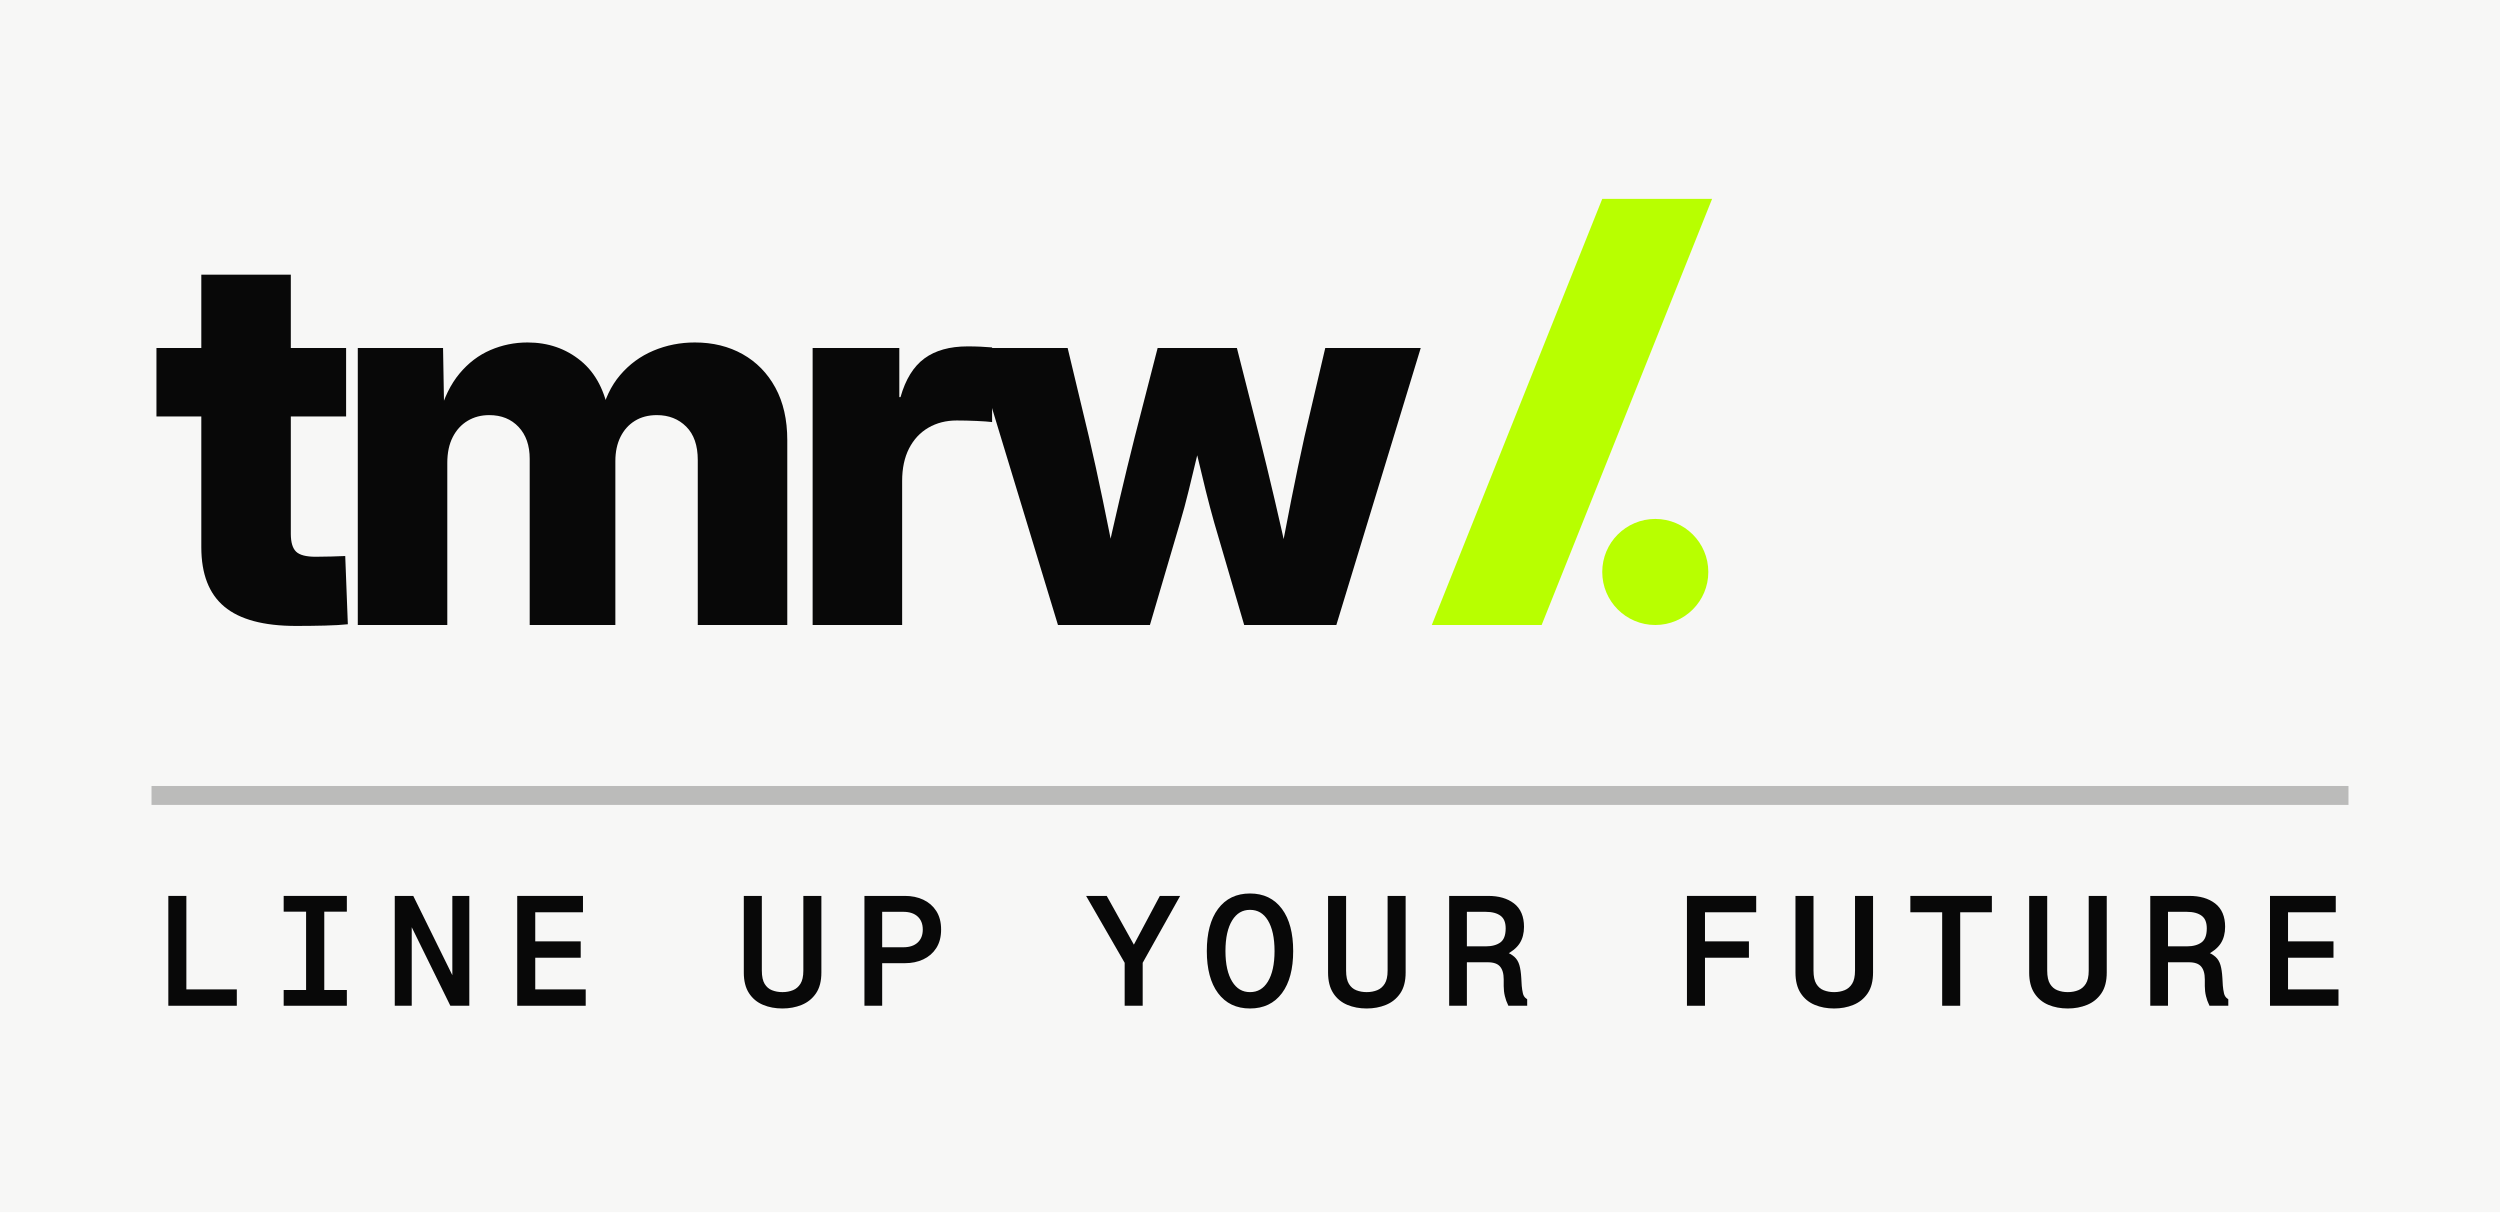
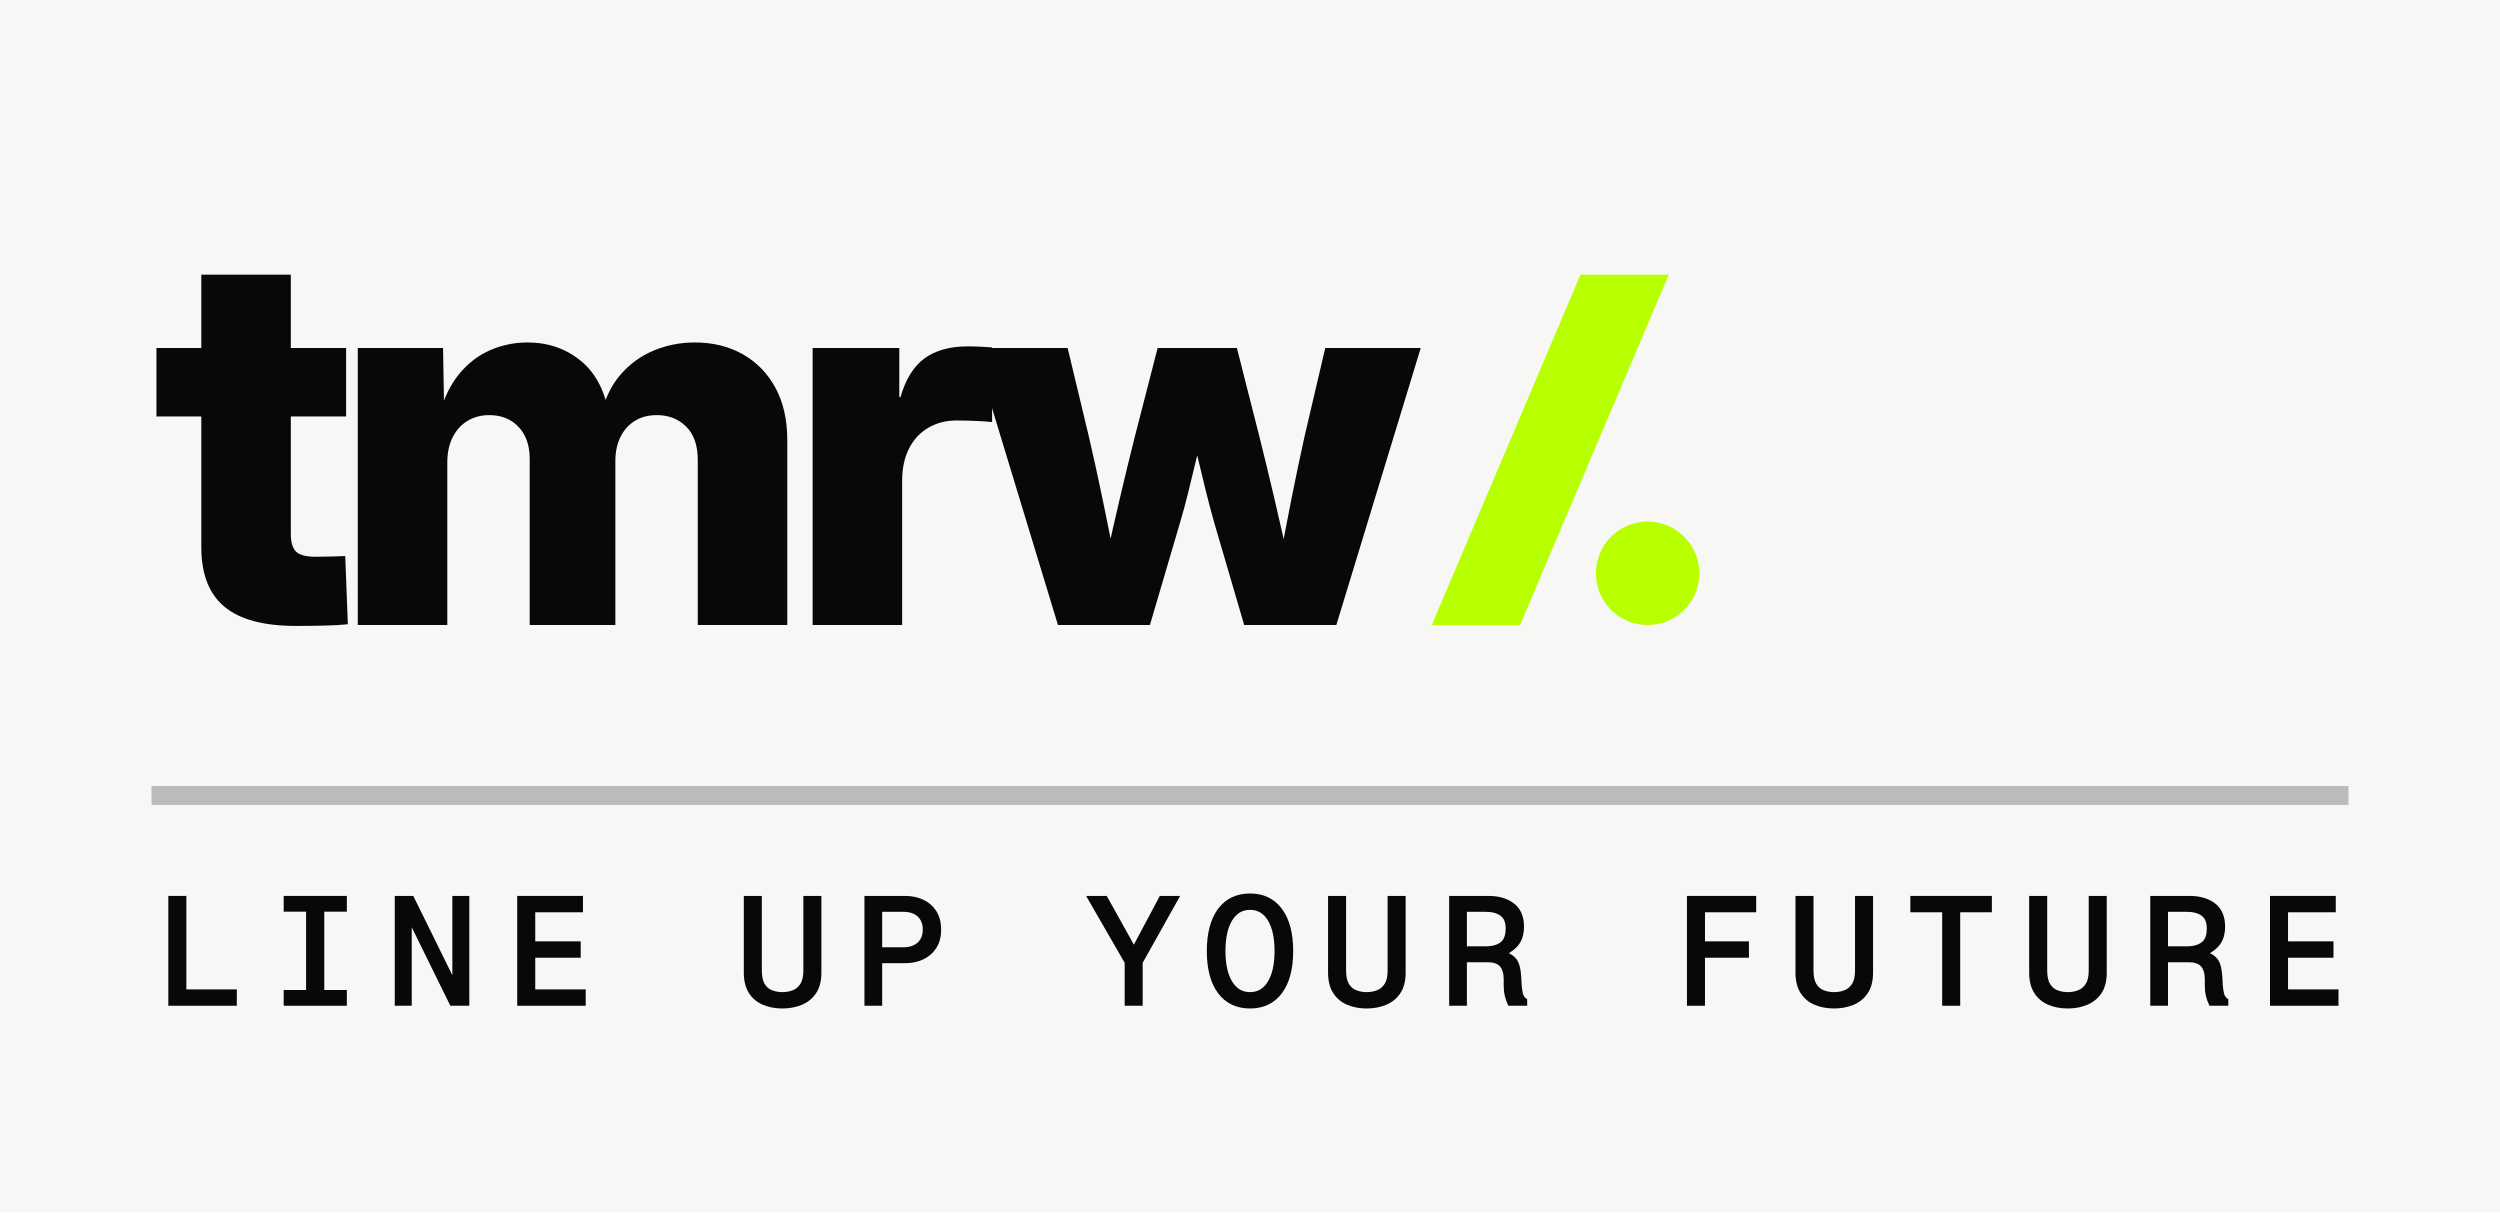
<svg xmlns="http://www.w3.org/2000/svg" width="1320" height="640" viewBox="0 0 132 64" role="img">
  <rect width="132" height="64" fill="#F7F7F6" />
  <g transform="translate(8 7)">
    <g fill="#080808">
      <path d="M751.495 1069.778V805.297H19.067V1069.778ZM192.32 1352.889H537.993V352.054Q537.993 302.975 558.355 283.261Q578.717 263.548 633.904 263.548Q658.104 263.548 694.822 264.522Q731.539 265.495 748.135 266.384L758.215 2.853Q724.255 -0.889 669.328 -2.253Q614.401 -3.618 558.365 -3.618Q370.543 -3.618 281.431 70.722Q192.32 145.063 192.32 300.321Z" transform="translate(0 26) scale(0.01367188 -0.01367188)" />
      <path d="M100.009 0V1069.778H429.3L433.744 813.795H415.482Q441.833 909.613 492.829 970.973Q543.824 1032.334 612.029 1061.732Q680.233 1091.129 755.442 1091.129Q874.944 1091.129 961.533 1020.009Q1048.122 948.889 1071.033 808.284H1039.237Q1059.544 902.08 1112.98 964.889Q1166.415 1027.698 1241.676 1059.414Q1316.936 1091.129 1401.81 1091.129Q1505.648 1091.129 1586.266 1045.92Q1666.885 1000.711 1712.782 916.387Q1758.678 832.062 1758.678 714.054V0H1413.004V637.448Q1413.004 721.449 1368.454 766.009Q1323.903 810.568 1254.845 810.568Q1206.019 810.568 1170.19 788.462Q1134.361 766.356 1114.555 726.53Q1094.749 686.705 1094.749 632.702V0H763.938V641.768Q763.938 719.35 720.953 764.959Q677.969 810.568 607.566 810.568Q561.084 810.568 524.425 788.714Q487.766 766.861 466.724 725.716Q445.682 684.571 445.682 626.089V0Z" transform="translate(9.5238 26) scale(0.01367188 -0.01367188)" />
      <path d="M100.009 0V1069.778H434.749V879.982H439.344Q468.62 983.169 531.909 1029.576Q595.198 1075.983 698.473 1075.983Q725.366 1075.983 748.755 1074.88Q772.144 1073.778 793.105 1072V783.697Q773.331 786.221 733.244 788.034Q693.157 789.848 656.633 789.848Q594.926 789.848 547.077 761.994Q499.228 734.141 472.455 681.917Q445.682 629.692 445.682 556.061V0Z" transform="translate(33.5398 26) scale(0.01367188 -0.01367188)" />
      <path d="M331.84 0 6.631 1069.778H369.247L451.148 727.788Q478.103 611.873 504.384 485.039Q530.663 358.206 555.717 228.685H512.005Q540.045 357.832 569.785 484.777Q599.525 611.722 628.814 727.788L716.791 1069.778H1022.873L1109.695 727.788Q1138.761 611.713 1168.466 484.879Q1198.17 358.046 1226.21 228.685H1183.406Q1207.939 357.939 1233.07 484.477Q1258.201 611.015 1284.028 727.788L1364.125 1069.778H1732.821L1406.936 0H1051.041L935.028 396.266Q918.721 454.092 902.772 518.068Q886.823 582.043 871.485 647.845Q856.148 713.648 839.894 775.047H899.068Q883.628 713.701 867.79 647.872Q851.952 582.043 836.384 518.014Q820.815 453.985 803.562 396.266L686.989 0Z" transform="translate(43.3234 26) scale(0.01367188 -0.01367188)" />
    </g>
-     <g fill="#B8FF00" transform="translate(67.5988 2)">
-       <polygon points="0,24 5.8,24 14.8,1.5 9.0,1.5" />
-       <circle cx="11.8" cy="21.2" r="2.8" />
+     <g fill="#B8FF00" transform="translate(8.905059 7.503461) scale(0.7282102)">
+       <polygon points="80.6,25.4 87,25.4 97.782,0 91.382,0" />
+       <circle cx="96.25" cy="21.65" r="3.75" />
    </g>
    <path d="M0 35H116" stroke="#080808" stroke-opacity=".25" stroke-width="1" />
    <g fill="#080808" stroke="#080808" stroke-width="26">
      <path d="M124 699H217V82H550V0H124Z" transform="translate(0 46) scale(0.008 -0.008)" />
      <path d="M114 0V78H262V621H114V699H505V621H356V78H505V0Z" transform="translate(6.1698 46) scale(0.008 -0.008)" />
      <path d="M456 699H542V0H438L163 559H162V0H76V699H177L455 135H456Z" transform="translate(12.3396 46) scale(0.008 -0.008)" />
      <path d="M506 317H206V82H539V0H113V699H521V617H206V399H506Z" transform="translate(18.5093 46) scale(0.008 -0.008)" />
      <path d="M459 219V699H552V206Q552 125 518.5 76Q485 27 429.5 4.5Q374 -18 308 -18Q240 -18 185 5Q130 28 98 77.5Q66 127 66 206V699H159V219Q159 158 179.5 124.5Q200 91 234 77.5Q268 64 308 64Q349 64 383 78Q417 92 438 125.5Q459 159 459 219Z" transform="translate(30.8489 46) scale(0.008 -0.008)" />
      <path d="M91 0V699H346Q409 699 460 675.5Q511 652 541 605.5Q571 559 571 490Q571 421 541 374.5Q511 328 460 304.5Q409 281 346 281H182V0ZM182 360H334Q401 360 438.5 395Q476 430 476 490Q476 550 438.5 585Q401 620 334 620H182Z" transform="translate(37.0187 46) scale(0.008 -0.008)" />
      <path d="M597 699 359 274V0H266V274L21 699H127L314 363L493 699Z" transform="translate(49.3582 46) scale(0.008 -0.008)" />
      <path d="M309 715Q438 715 509.5 618.5Q581 522 581 348Q581 174 509.5 78Q438 -18 309 -18Q180 -18 108.5 78Q37 174 37 348Q37 522 108.5 618.5Q180 715 309 715ZM309 633Q227 633 180.5 557.5Q134 482 134 348Q134 215 180.5 139.5Q227 64 309 64Q392 64 438 139.5Q484 215 484 348Q484 482 438 557.5Q392 633 309 633Z" transform="translate(55.528 46) scale(0.008 -0.008)" />
      <path d="M459 219V699H552V206Q552 125 518.5 76Q485 27 429.5 4.5Q374 -18 308 -18Q240 -18 185 5Q130 28 98 77.5Q66 127 66 206V699H159V219Q159 158 179.5 124.5Q200 91 234 77.5Q268 64 308 64Q349 64 383 78Q417 92 438 125.5Q459 159 459 219Z" transform="translate(61.6978 46) scale(0.008 -0.008)" />
      <path d="M336 287H185V0H94V699H339Q440 699 501 652Q562 605 562 508Q562 447 535 405.5Q508 364 446 333Q483 318 503 300Q523 282 532 251.5Q541 221 544 170L547 118Q549 93 555 66Q561 39 583 23V0H480Q469 23 461.5 53Q454 83 454 117V161Q454 223 426 255Q398 287 336 287ZM185 620V366H321Q389 366 428 395.5Q467 425 467 498Q467 562 428.5 591Q390 620 321 620Z" transform="translate(67.8676 46) scale(0.008 -0.008)" />
      <path d="M504 317H214V0H121V699H552V617H214V399H504Z" transform="translate(80.2071 46) scale(0.008 -0.008)" />
      <path d="M459 219V699H552V206Q552 125 518.5 76Q485 27 429.5 4.5Q374 -18 308 -18Q240 -18 185 5Q130 28 98 77.5Q66 127 66 206V699H159V219Q159 158 179.5 124.5Q200 91 234 77.5Q268 64 308 64Q349 64 383 78Q417 92 438 125.5Q459 159 459 219Z" transform="translate(86.3769 46) scale(0.008 -0.008)" />
      <path d="M565 617H356V0H263V617H53V699H565Z" transform="translate(92.5467 46) scale(0.008 -0.008)" />
      <path d="M459 219V699H552V206Q552 125 518.5 76Q485 27 429.5 4.5Q374 -18 308 -18Q240 -18 185 5Q130 28 98 77.5Q66 127 66 206V699H159V219Q159 158 179.5 124.5Q200 91 234 77.5Q268 64 308 64Q349 64 383 78Q417 92 438 125.5Q459 159 459 219Z" transform="translate(98.7164 46) scale(0.008 -0.008)" />
      <path d="M336 287H185V0H94V699H339Q440 699 501 652Q562 605 562 508Q562 447 535 405.5Q508 364 446 333Q483 318 503 300Q523 282 532 251.5Q541 221 544 170L547 118Q549 93 555 66Q561 39 583 23V0H480Q469 23 461.5 53Q454 83 454 117V161Q454 223 426 255Q398 287 336 287ZM185 620V366H321Q389 366 428 395.5Q467 425 467 498Q467 562 428.5 591Q390 620 321 620Z" transform="translate(104.8862 46) scale(0.008 -0.008)" />
      <path d="M506 317H206V82H539V0H113V699H521V617H206V399H506Z" transform="translate(111.056 46) scale(0.008 -0.008)" />
    </g>
  </g>
</svg>
